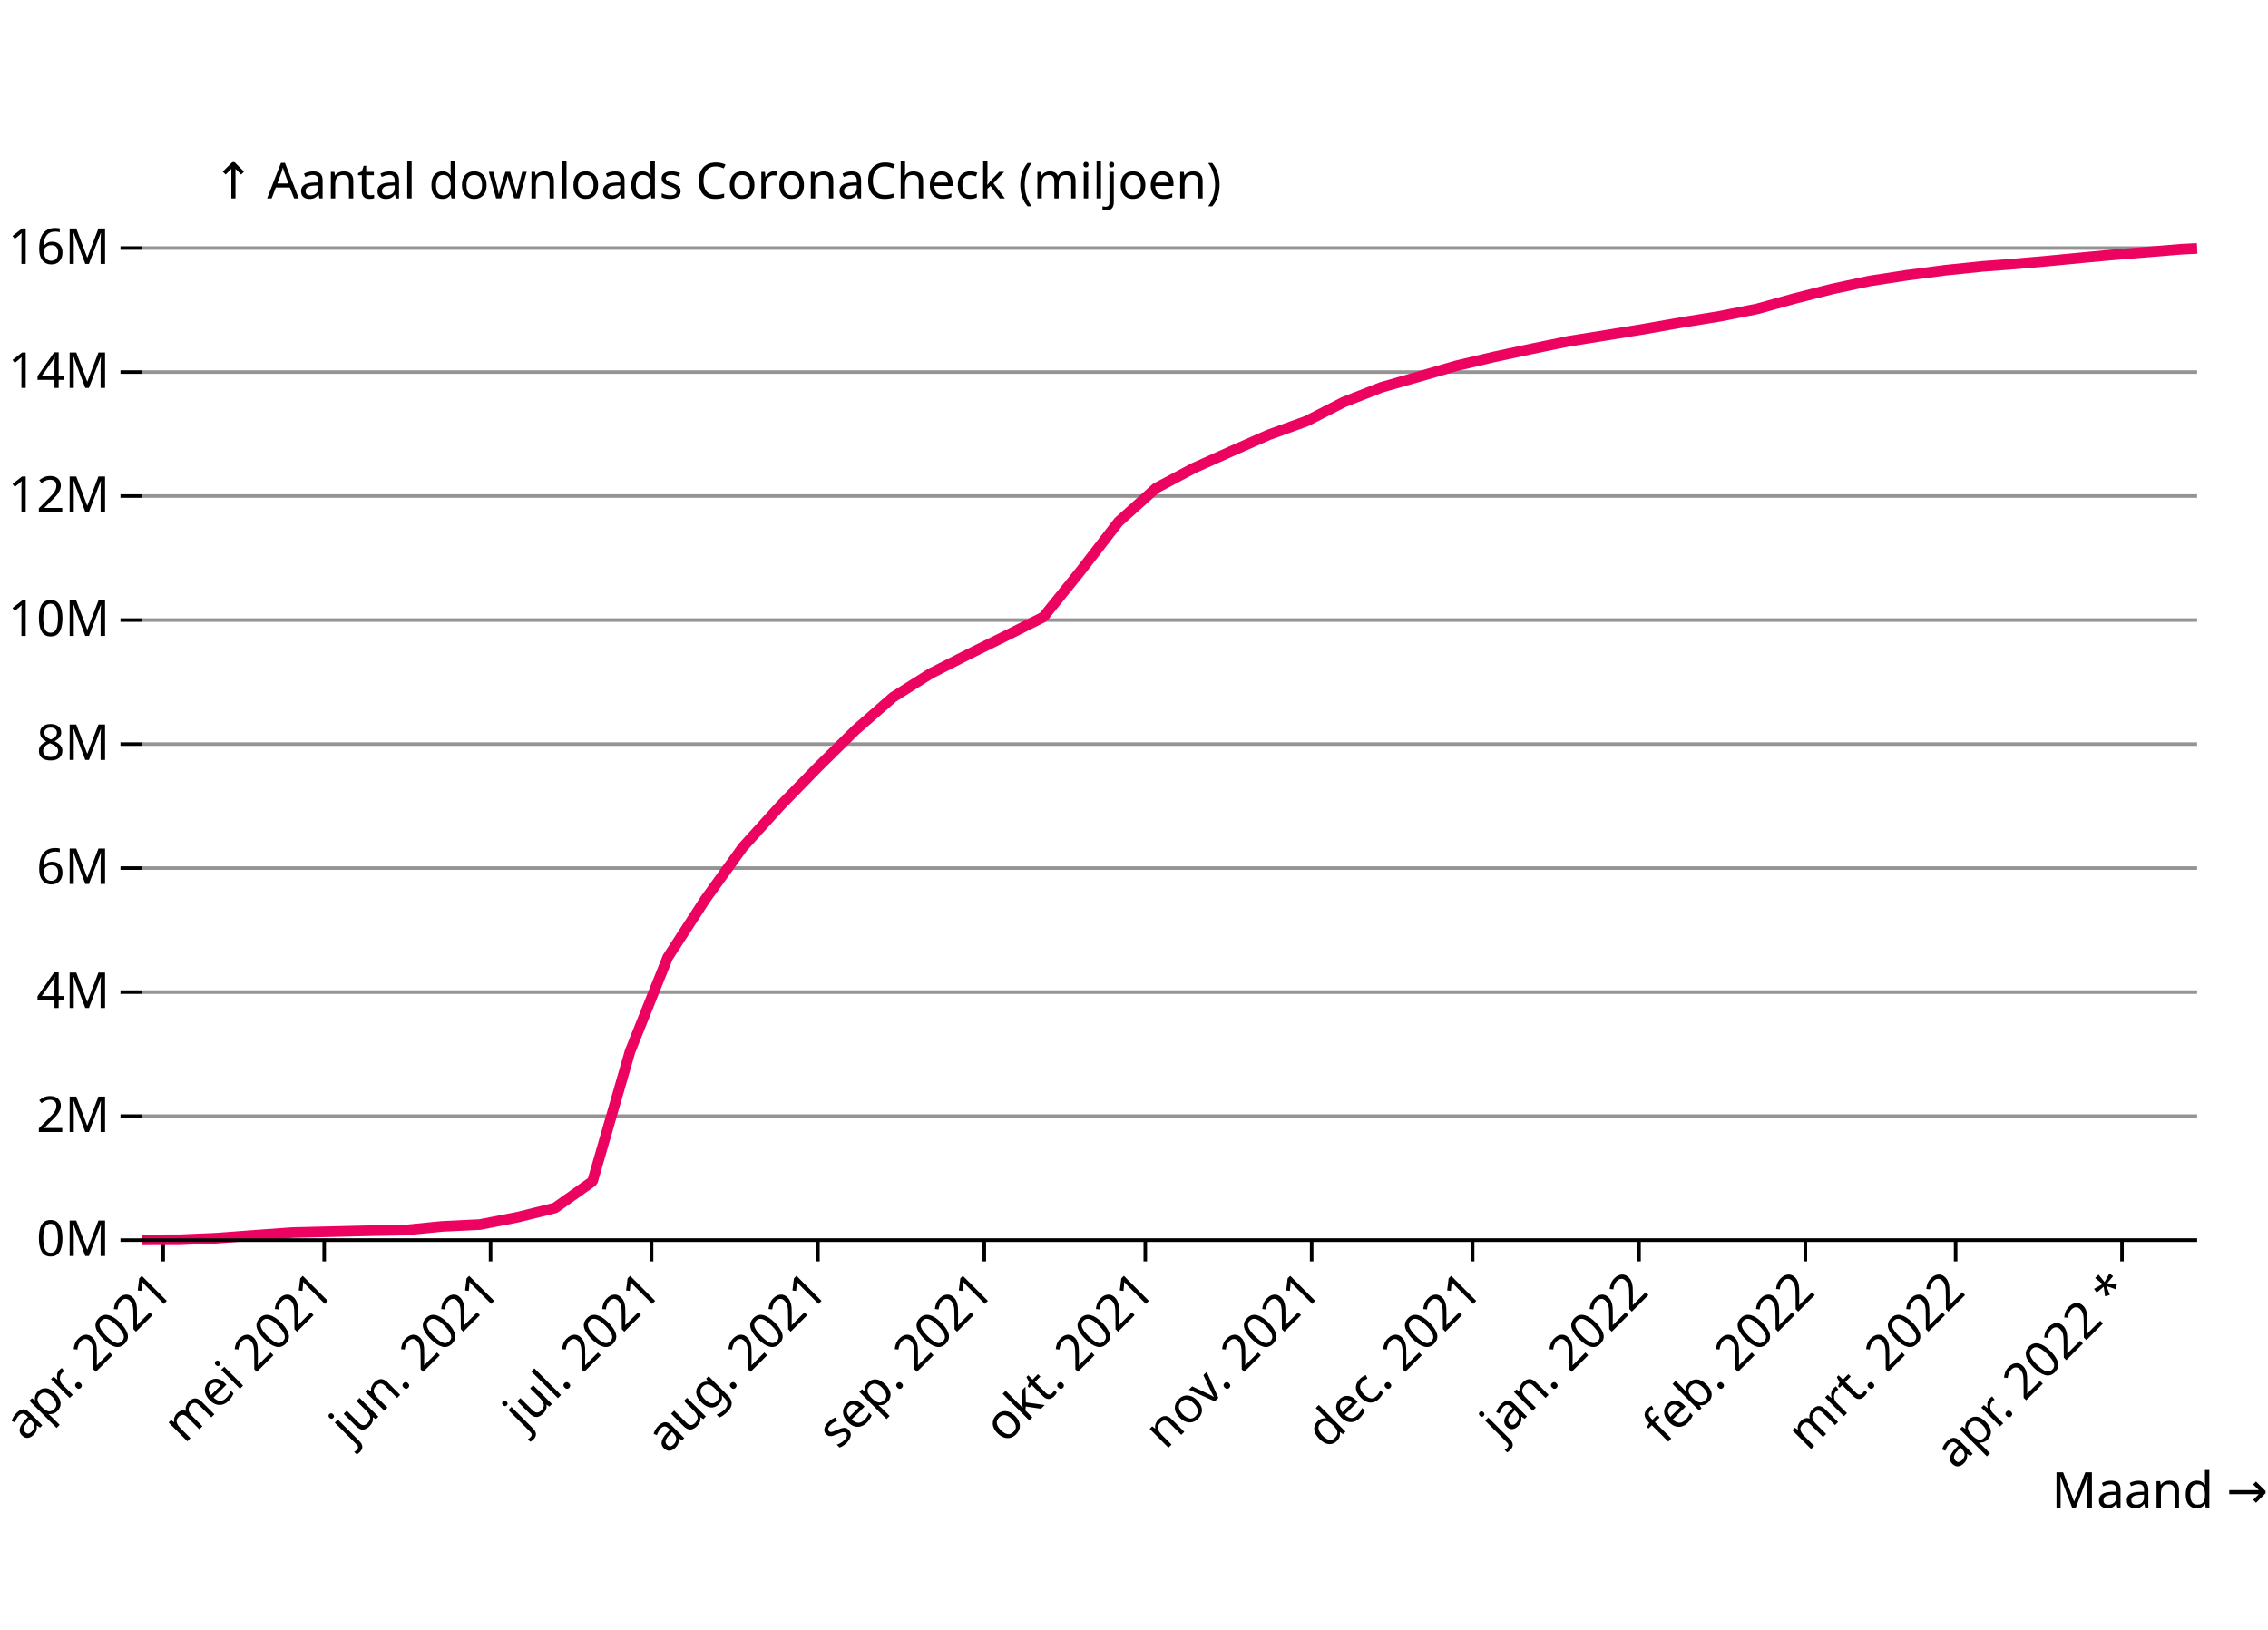
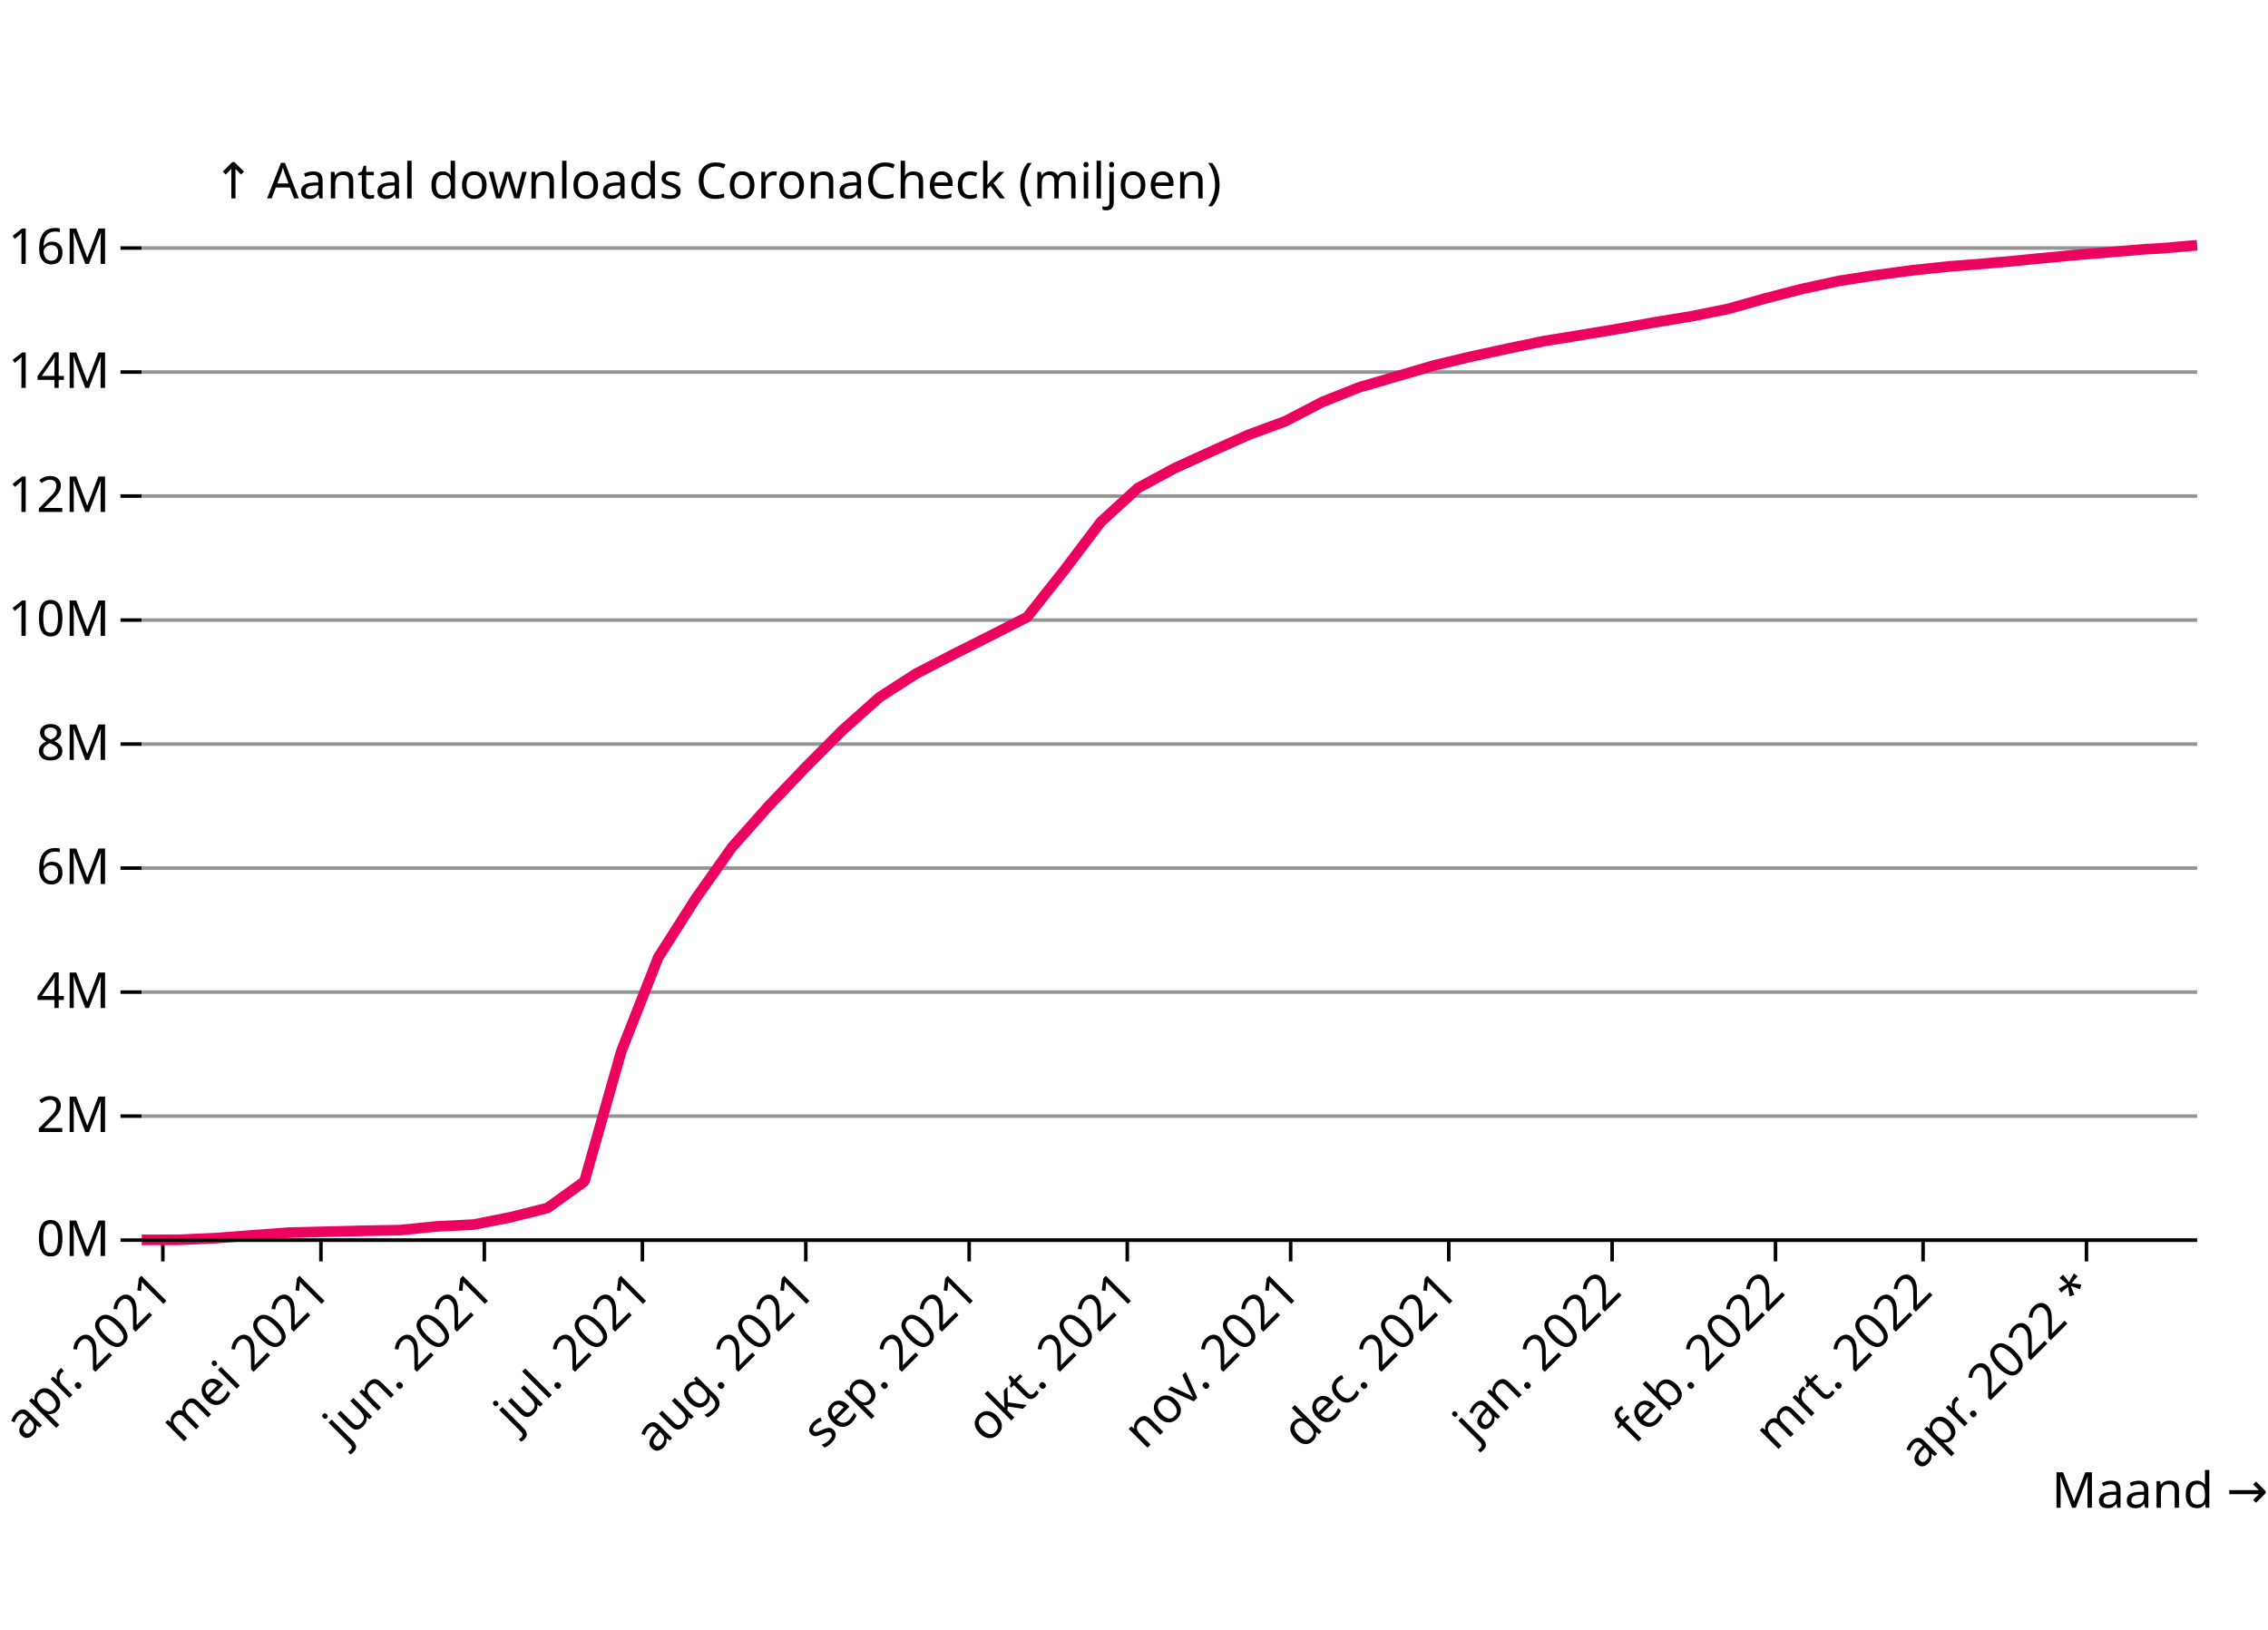
<svg xmlns="http://www.w3.org/2000/svg" class="plot" fill="currentColor" text-anchor="middle" width="640" height="460" viewBox="0 0 640 400" style="font-family: 'RO Sans', sans-serif; font-size: 14px;">
  <style>
        line[stroke-opacity] {
            stroke-opacity: 1;
            stroke: #949494;
        }
</style>
  <g transform="translate(40,0)" fill="none" text-anchor="end">
    <g class="tick" opacity="1" transform="translate(0,320)">
      <line stroke="currentColor" x2="-6" />
      <line stroke="currentColor" x2="580" stroke-opacity="0.1" />
      <text fill="currentColor" x="-9" dy="0.32em">0M</text>
    </g>
    <g class="tick" opacity="1" transform="translate(0,285)">
      <line stroke="currentColor" x2="-6" />
      <line stroke="currentColor" x2="580" stroke-opacity="0.1" />
      <text fill="currentColor" x="-9" dy="0.32em">2M</text>
    </g>
    <g class="tick" opacity="1" transform="translate(0,250)">
      <line stroke="currentColor" x2="-6" />
      <line stroke="currentColor" x2="580" stroke-opacity="0.1" />
      <text fill="currentColor" x="-9" dy="0.32em">4M</text>
    </g>
    <g class="tick" opacity="1" transform="translate(0,215)">
      <line stroke="currentColor" x2="-6" />
      <line stroke="currentColor" x2="580" stroke-opacity="0.1" />
      <text fill="currentColor" x="-9" dy="0.32em">6M</text>
    </g>
    <g class="tick" opacity="1" transform="translate(0,180)">
      <line stroke="currentColor" x2="-6" />
      <line stroke="currentColor" x2="580" stroke-opacity="0.1" />
      <text fill="currentColor" x="-9" dy="0.32em">8M</text>
    </g>
    <g class="tick" opacity="1" transform="translate(0,145)">
      <line stroke="currentColor" x2="-6" />
      <line stroke="currentColor" x2="580" stroke-opacity="0.1" />
      <text fill="currentColor" x="-9" dy="0.32em">10M</text>
    </g>
    <g class="tick" opacity="1" transform="translate(0,110)">
      <line stroke="currentColor" x2="-6" />
      <line stroke="currentColor" x2="580" stroke-opacity="0.1" />
      <text fill="currentColor" x="-9" dy="0.32em">12M</text>
    </g>
    <g class="tick" opacity="1" transform="translate(0,75)">
      <line stroke="currentColor" x2="-6" />
      <line stroke="currentColor" x2="580" stroke-opacity="0.1" />
      <text fill="currentColor" x="-9" dy="0.32em">14M</text>
    </g>
    <g class="tick" opacity="1" transform="translate(0,40)">
      <line stroke="currentColor" x2="-6" />
      <line stroke="currentColor" x2="580" stroke-opacity="0.1" />
      <text fill="currentColor" x="-9" dy="0.32em">16M</text>
    </g>
    <text fill="currentColor" transform="translate(20,40)" dy="-1em" text-anchor="start">↑ Aantal downloads CoronaCheck (miljoen)</text>
  </g>
  <g transform="translate(0,320)" fill="none" text-anchor="middle">
-     <g class="tick" opacity="1" transform="translate(46.05744,0)">
+     <g class="tick" opacity="1" transform="translate(45.94872,0)">
      <line stroke="currentColor" y2="6" />
      <text fill="currentColor" dy="0.32em" transform="translate(0, 11.82843) rotate(-45)" text-anchor="end">apr. 2021</text>
    </g>
-     <g class="tick" opacity="1" transform="translate(91.48825,0)">
+     <g class="tick" opacity="1" transform="translate(90.5641,0)">
      <line stroke="currentColor" y2="6" />
      <text fill="currentColor" dy="0.32em" transform="translate(0, 11.82843) rotate(-45)" text-anchor="end">mei 2021</text>
    </g>
-     <g class="tick" opacity="1" transform="translate(138.4334,0)">
+     <g class="tick" opacity="1" transform="translate(136.6667,0)">
      <line stroke="currentColor" y2="6" />
      <text fill="currentColor" dy="0.32em" transform="translate(0, 11.82843) rotate(-45)" text-anchor="end">jun. 2021</text>
    </g>
-     <g class="tick" opacity="1" transform="translate(183.8642,0)">
+     <g class="tick" opacity="1" transform="translate(181.2821,0)">
      <line stroke="currentColor" y2="6" />
      <text fill="currentColor" dy="0.32em" transform="translate(0, 11.82843) rotate(-45)" text-anchor="end">jul. 2021</text>
    </g>
-     <g class="tick" opacity="1" transform="translate(230.8094,0)">
+     <g class="tick" opacity="1" transform="translate(227.3846,0)">
      <line stroke="currentColor" y2="6" />
      <text fill="currentColor" dy="0.32em" transform="translate(0, 11.82843) rotate(-45)" text-anchor="end">aug. 2021</text>
    </g>
-     <g class="tick" opacity="1" transform="translate(277.7546,0)">
+     <g class="tick" opacity="1" transform="translate(273.4872,0)">
      <line stroke="currentColor" y2="6" />
      <text fill="currentColor" dy="0.32em" transform="translate(0, 11.82843) rotate(-45)" text-anchor="end">sep. 2021</text>
    </g>
-     <g class="tick" opacity="1" transform="translate(323.1854,0)">
+     <g class="tick" opacity="1" transform="translate(318.1026,0)">
      <line stroke="currentColor" y2="6" />
      <text fill="currentColor" dy="0.32em" transform="translate(0, 11.82843) rotate(-45)" text-anchor="end">okt. 2021</text>
    </g>
-     <g class="tick" opacity="1" transform="translate(370.1305,0)">
+     <g class="tick" opacity="1" transform="translate(364.2051,0)">
      <line stroke="currentColor" y2="6" />
      <text fill="currentColor" dy="0.32em" transform="translate(0, 11.82843) rotate(-45)" text-anchor="end">nov. 2021</text>
    </g>
-     <g class="tick" opacity="1" transform="translate(415.5614,0)">
+     <g class="tick" opacity="1" transform="translate(408.8205,0)">
      <line stroke="currentColor" y2="6" />
      <text fill="currentColor" dy="0.32em" transform="translate(0, 11.82843) rotate(-45)" text-anchor="end">dec. 2021</text>
    </g>
-     <g class="tick" opacity="1" transform="translate(462.5065,0)">
+     <g class="tick" opacity="1" transform="translate(454.9231,0)">
      <line stroke="currentColor" y2="6" />
      <text fill="currentColor" dy="0.32em" transform="translate(0, 11.82843) rotate(-45)" text-anchor="end">jan. 2022</text>
    </g>
-     <g class="tick" opacity="1" transform="translate(509.4517,0)">
+     <g class="tick" opacity="1" transform="translate(501.0256,0)">
      <line stroke="currentColor" y2="6" />
      <text fill="currentColor" dy="0.32em" transform="translate(0, 11.82843) rotate(-45)" text-anchor="end">feb. 2022</text>
    </g>
-     <g class="tick" opacity="1" transform="translate(551.8538,0)">
+     <g class="tick" opacity="1" transform="translate(542.6667,0)">
      <line stroke="currentColor" y2="6" />
      <text fill="currentColor" dy="0.32em" transform="translate(0, 11.82843) rotate(-45)" text-anchor="end">mrt. 2022</text>
    </g>
-     <g class="tick" opacity="1" transform="translate(598.799,0)">
+     <g class="tick" opacity="1" transform="translate(588.7692,0)">
      <line stroke="currentColor" y2="6" />
      <text fill="currentColor" dy="0.32em" transform="translate(0, 11.82843) rotate(-45)" text-anchor="end">apr. 2022 *</text>
    </g>
    <text fill="currentColor" transform="translate(640,80)" dy="-0.32em" text-anchor="end">Maand →</text>
  </g>
  <g fill="none" stroke="#ec025f" stroke-width="3" stroke-miterlimit="1">
-     <path d="M40,319.913L50.601,319.904L61.201,319.443L71.802,318.642L82.402,317.884L93.003,317.625L103.603,317.367L114.204,317.175L124.804,316.124L135.405,315.608L146.005,313.538L156.606,310.924L167.206,303.423L177.807,266.691L188.407,240.217L199.008,223.842L209.608,209.102L220.209,197.384L230.809,186.495L241.41,176.035L252.01,166.763L262.611,160.075L273.211,154.694L283.812,149.46L294.413,144.155L305.013,131.031L315.614,117.281L326.214,107.765L336.815,102.133L347.415,97.381L358.016,92.713L368.616,88.878L379.217,83.461L389.817,79.314L400.418,76.283L411.018,73.219L421.619,70.719L432.219,68.45L442.82,66.281L453.42,64.589L464.021,62.857L474.621,60.995L485.222,59.277L495.822,57.183L506.423,54.246L517.023,51.558L517.023,51.558L527.624,49.289L538.225,47.667L548.825,46.274L559.426,45.178L566.997,44.614L577.598,43.687L588.198,42.663L595.77,41.965L615.457,40.344L620,40.111" />
+     <path d="M40,319.913L50.41,319.904L60.821,319.443L71.231,318.642L81.641,317.884L92.051,317.625L102.462,317.367L112.872,317.175L123.282,316.124L133.692,315.608L144.103,313.538L154.513,310.924L164.923,303.423L175.333,266.691L185.744,240.217L196.154,223.842L206.564,209.102L216.974,197.384L227.385,186.495L237.795,176.035L248.205,166.763L258.615,160.075L269.026,154.694L279.436,149.46L289.846,144.155L300.256,131.031L310.667,117.281L321.077,107.765L331.487,102.133L341.897,97.381L352.308,92.713L362.718,88.878L373.128,83.461L383.538,79.314L393.949,76.283L404.359,73.219L414.769,70.719L425.179,68.45L435.59,66.281L446,64.589L456.41,62.857L466.821,60.995L477.231,59.277L487.641,57.183L498.051,54.246L508.462,51.558L508.462,51.558L518.872,49.289L529.282,47.667L539.692,46.274L550.103,45.178L557.538,44.614L567.949,43.687L578.359,42.663L585.795,41.965L605.128,40.344L609.59,40.111L620,39.208" />
  </g>
  <g stroke="currentColor">
    <line x1="40" x2="620" y1="320" y2="320" />
  </g>
</svg>
